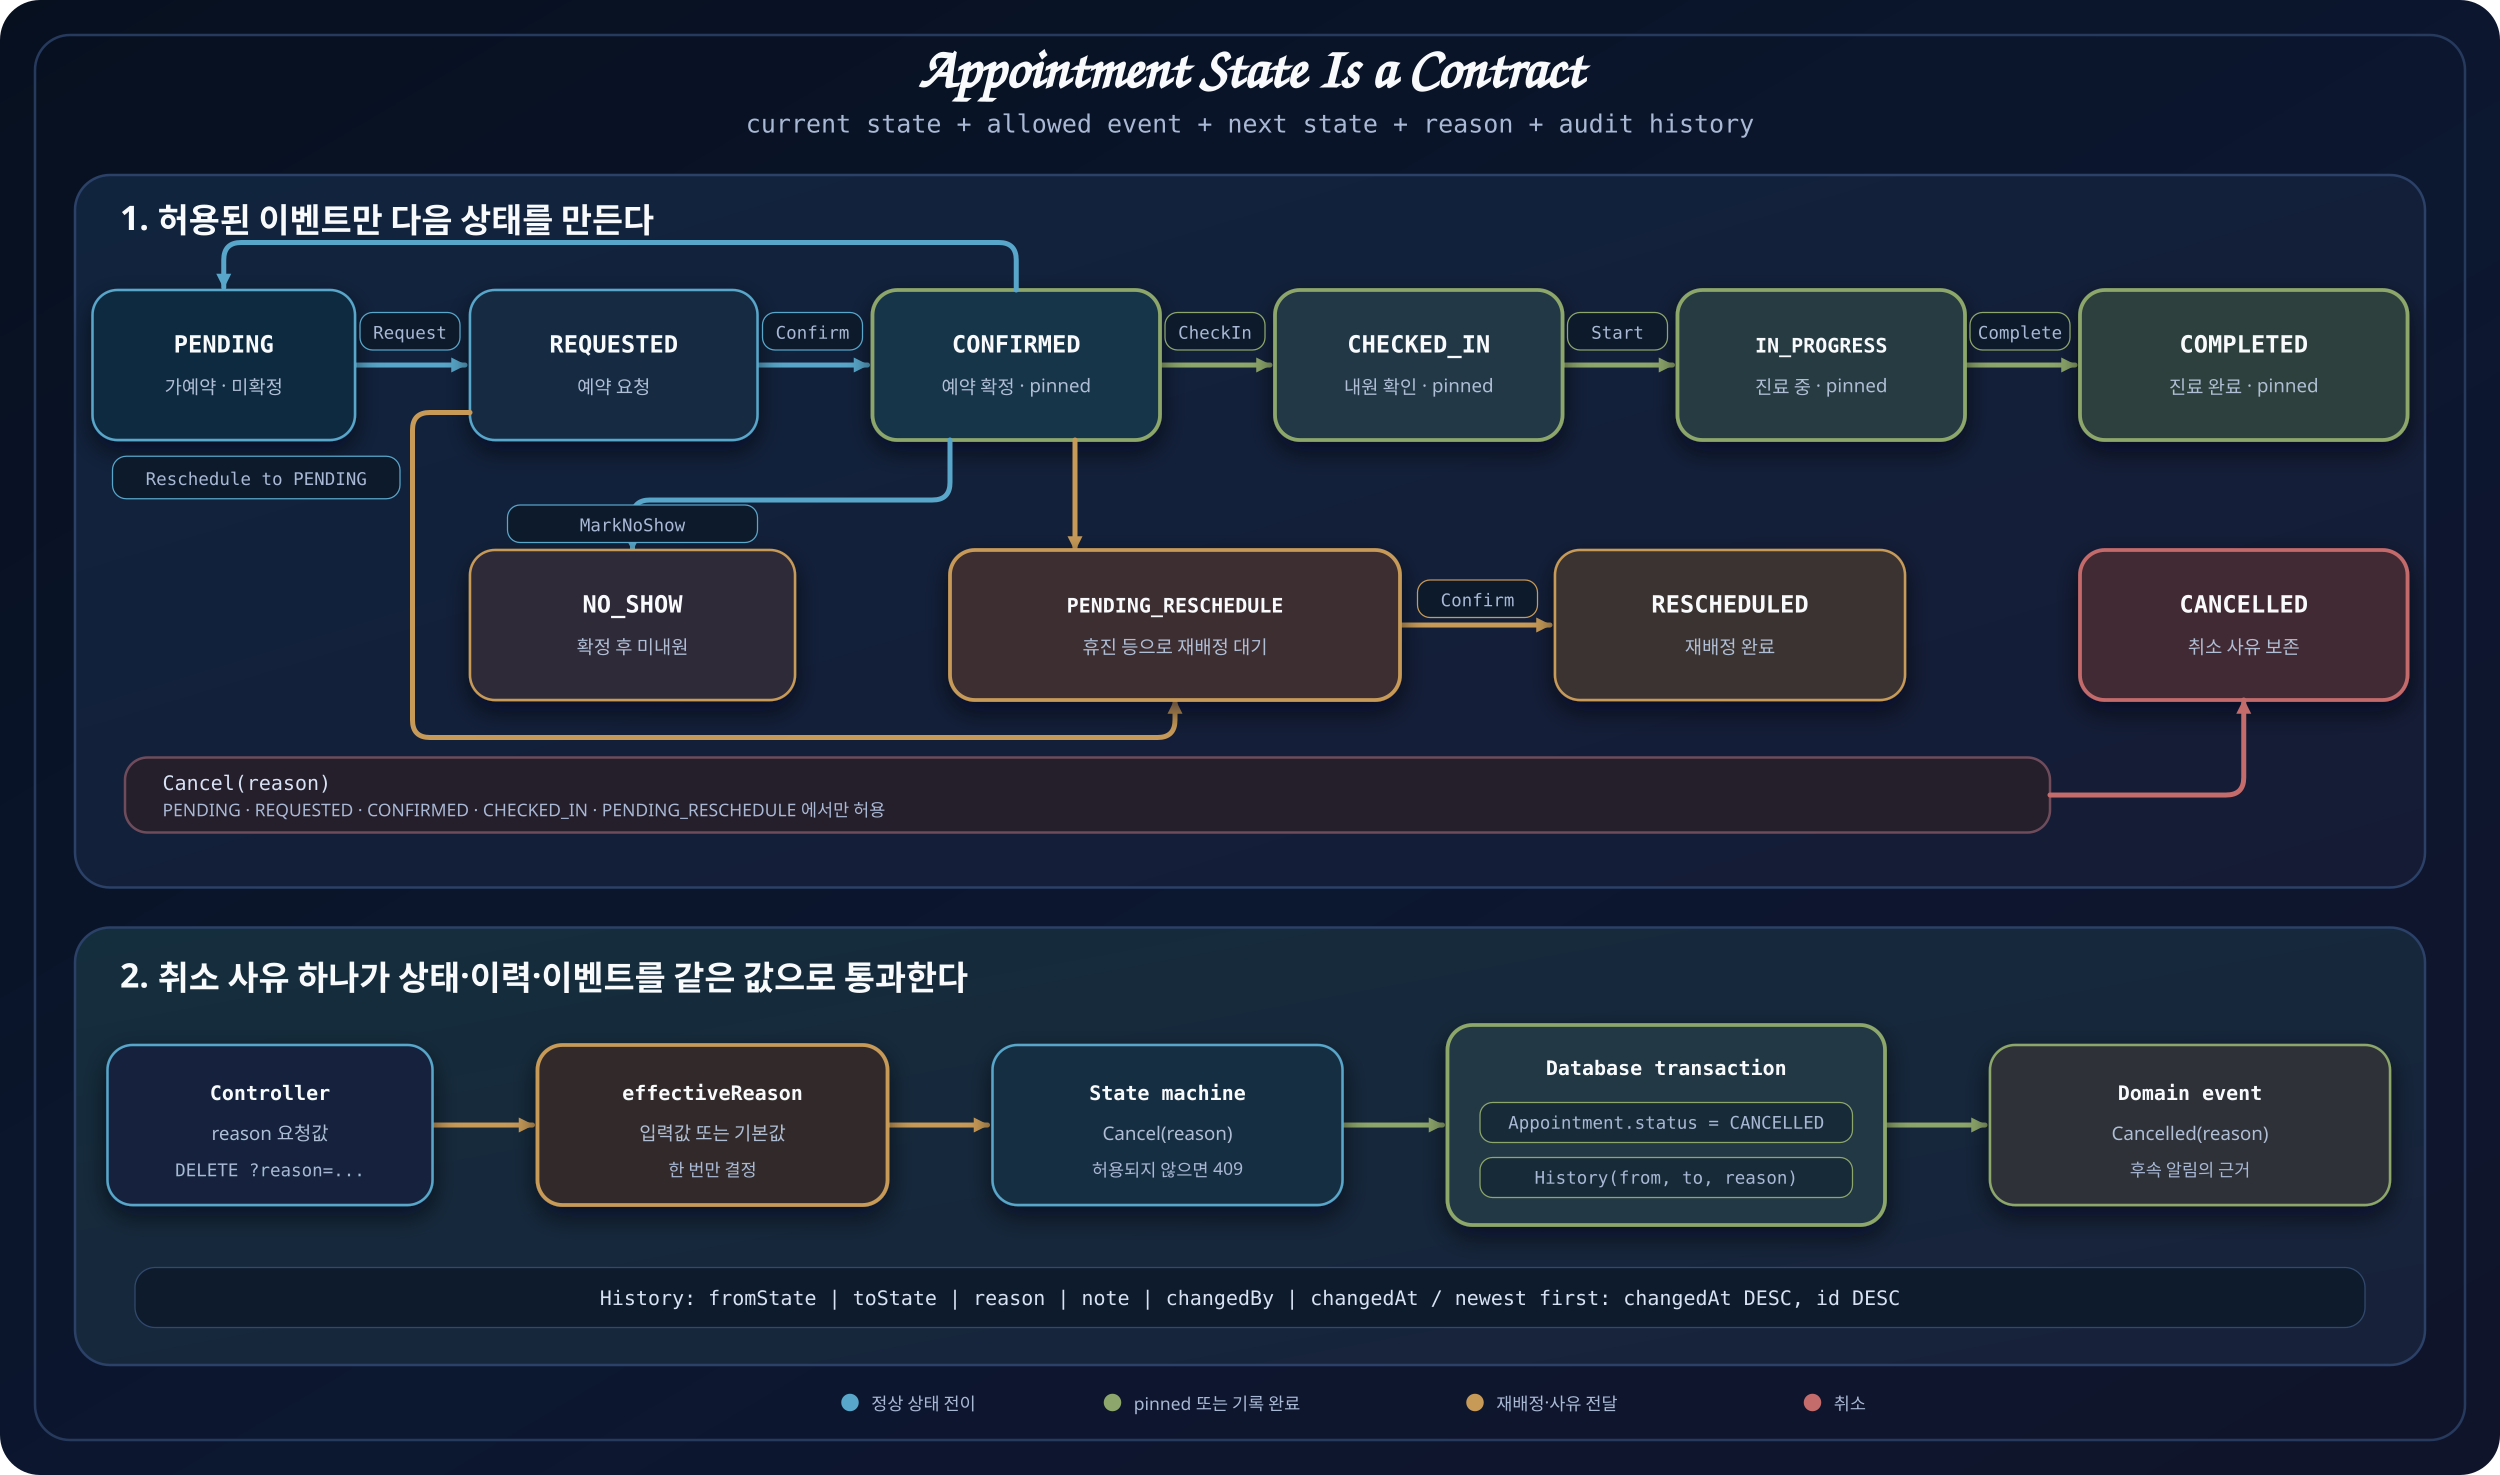
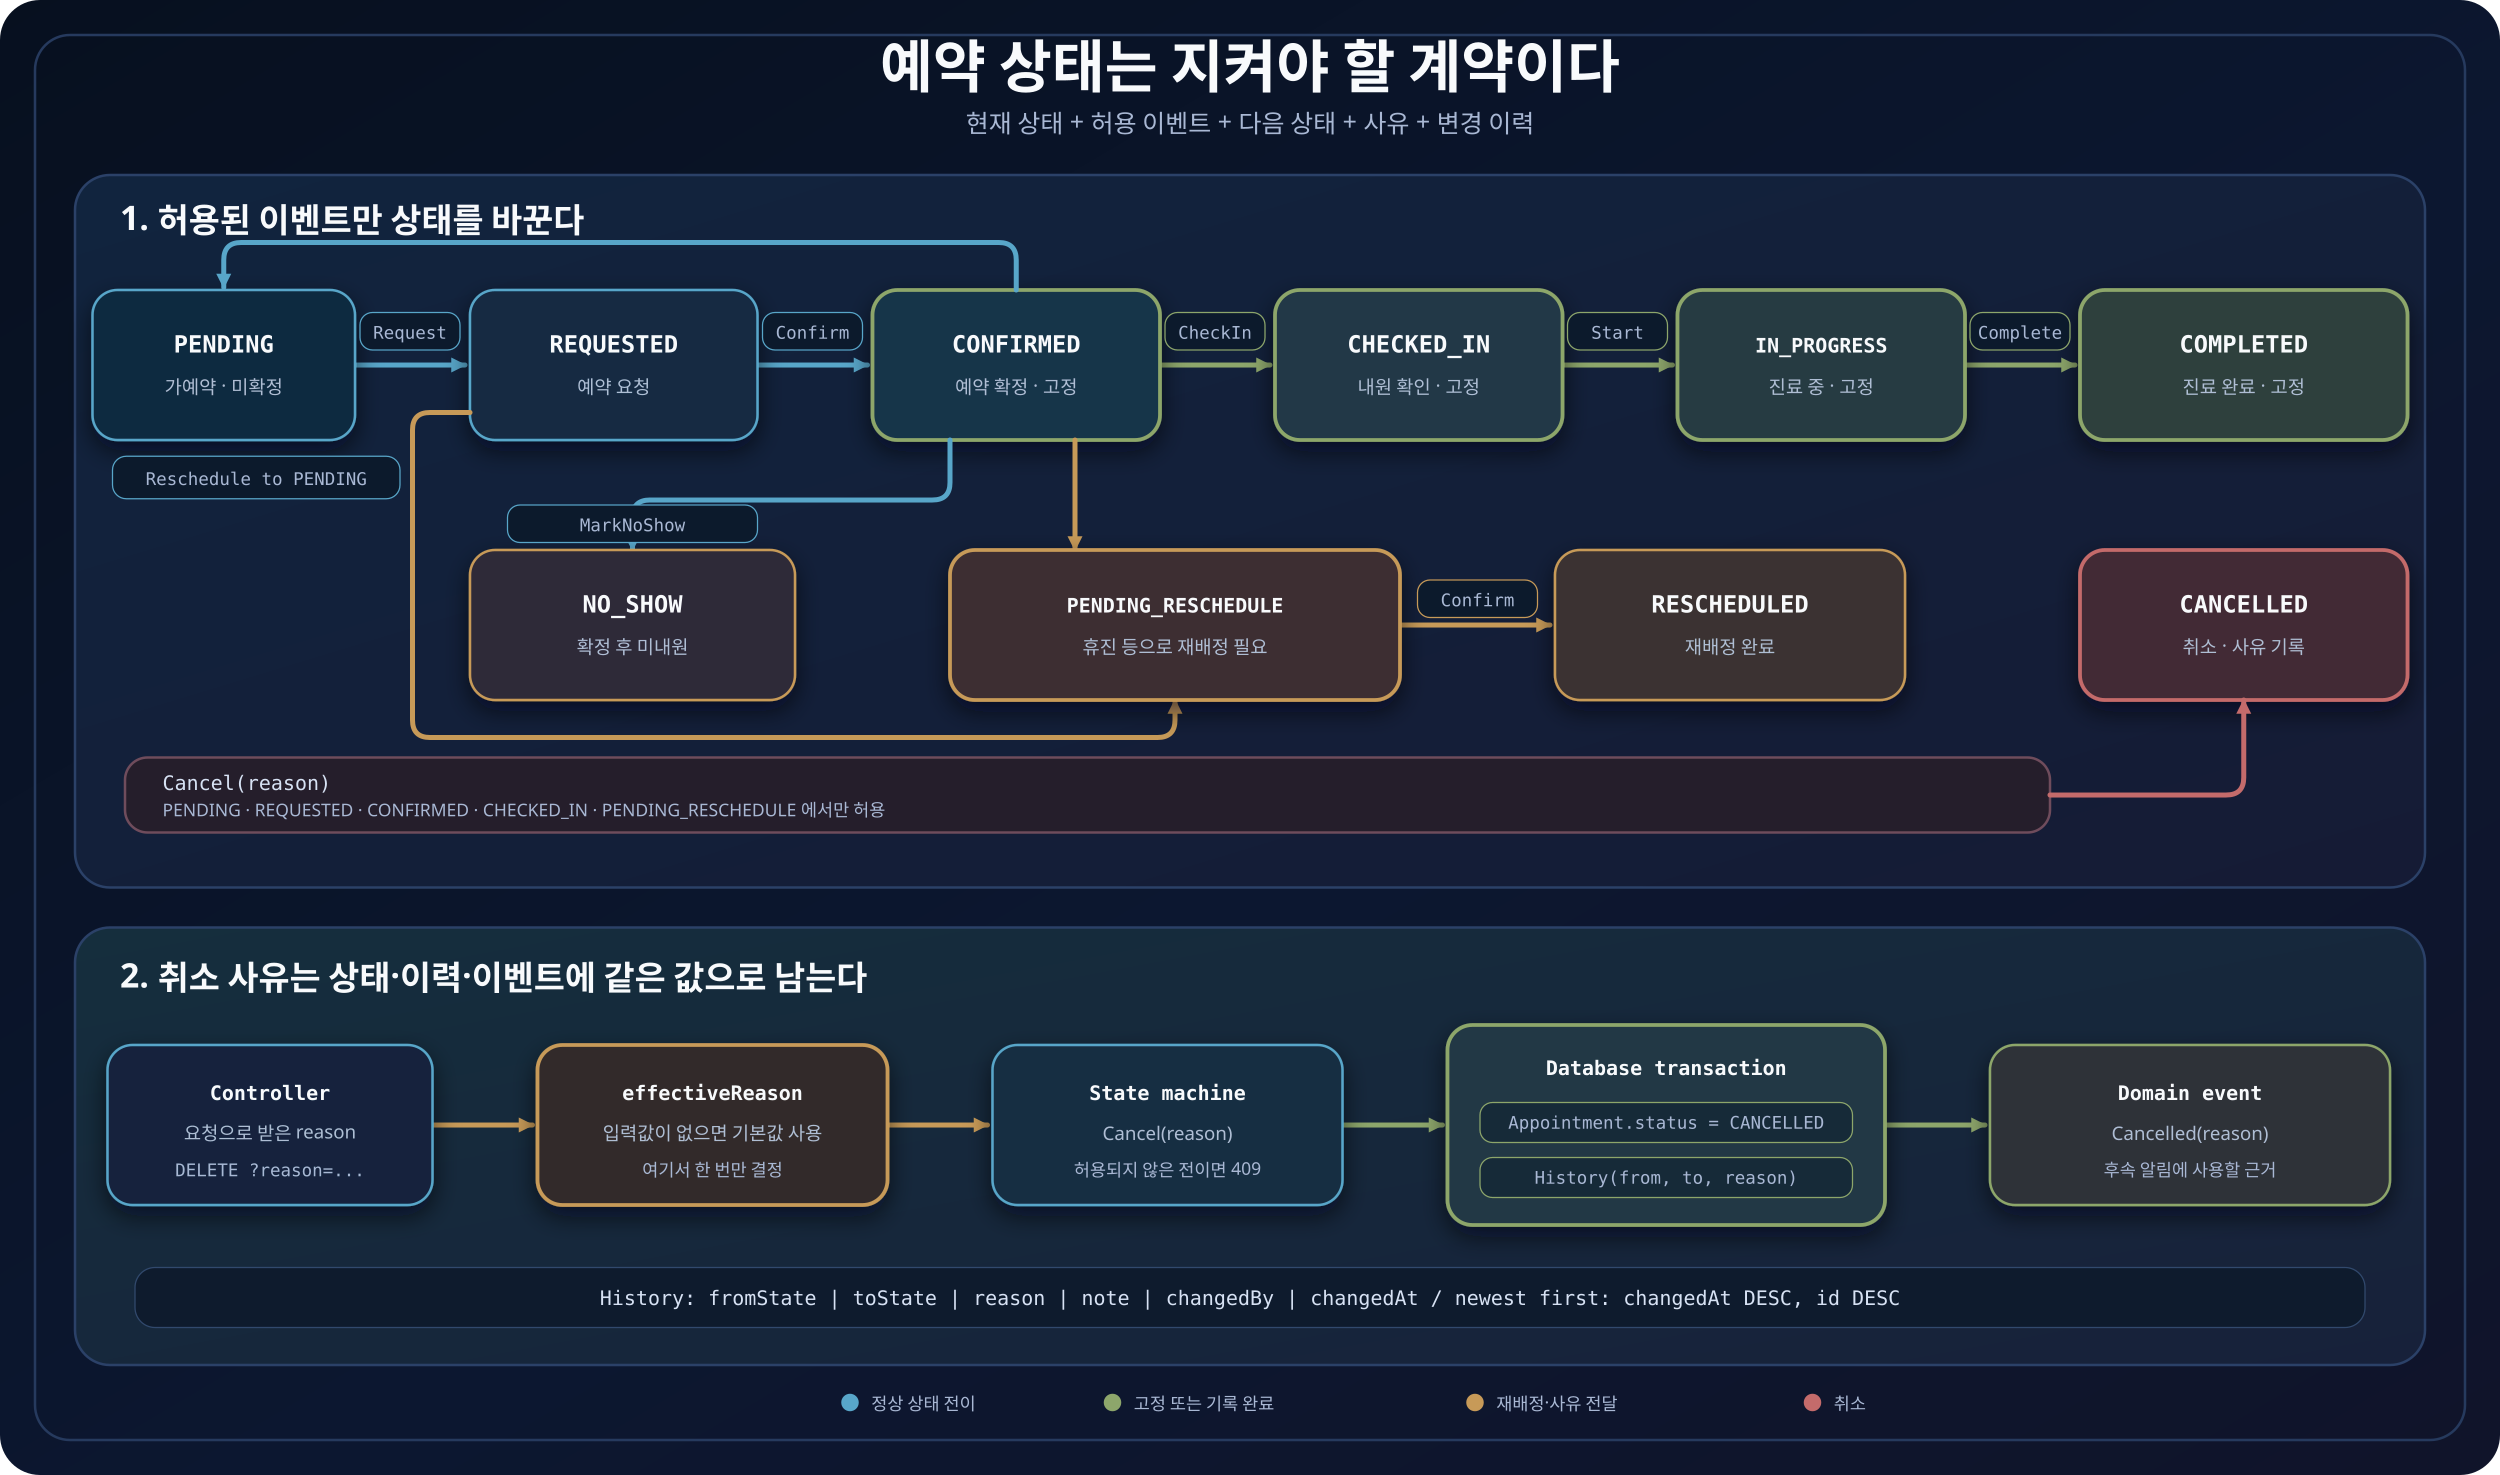
<svg xmlns="http://www.w3.org/2000/svg" width="2000" height="1180" viewBox="0 0 2000 1180" role="img" aria-labelledby="title desc">
  <defs>
    <linearGradient id="canvas" x1="0" y1="0" x2="1" y2="1">
      <stop offset="0" stop-color="#07101f" />
      <stop offset="0.55" stop-color="#0c1730" />
      <stop offset="1" stop-color="#10142a" />
    </linearGradient>
    <linearGradient id="machineFill" x1="0" y1="0" x2="1" y2="1">
      <stop offset="0" stop-color="#11243e" />
      <stop offset="1" stop-color="#151b35" />
    </linearGradient>
    <linearGradient id="historyFill" x1="0" y1="0" x2="1" y2="1">
      <stop offset="0" stop-color="#152e3d" />
      <stop offset="1" stop-color="#17213a" />
    </linearGradient>
    <filter id="shadow" x="-20%" y="-20%" width="140%" height="150%">
      <feDropShadow dx="0" dy="8" stdDeviation="10" flood-color="#020617" flood-opacity="0.6" />
    </filter>
    <marker id="arrowBlue" markerWidth="14" markerHeight="14" refX="12" refY="7" orient="auto" markerUnits="userSpaceOnUse">
      <path d="M 1 1 L 13 7 L 1 13 Z" fill="#58a6c9" />
    </marker>
    <marker id="arrowGreen" markerWidth="14" markerHeight="14" refX="12" refY="7" orient="auto" markerUnits="userSpaceOnUse">
      <path d="M 1 1 L 13 7 L 1 13 Z" fill="#8da66b" />
    </marker>
    <marker id="arrowAmber" markerWidth="14" markerHeight="14" refX="12" refY="7" orient="auto" markerUnits="userSpaceOnUse">
      <path d="M 1 1 L 13 7 L 1 13 Z" fill="#c79a58" />
    </marker>
    <marker id="arrowRed" markerWidth="14" markerHeight="14" refX="12" refY="7" orient="auto" markerUnits="userSpaceOnUse">
      <path d="M 1 1 L 13 7 L 1 13 Z" fill="#c46b6b" />
    </marker>
    <style>
-       .title { font-family: 'Architects Daughter', cursive; font-size: 46px; font-weight: 700; fill: #f8fafc; }
-       .subtitle { font-family: 'Comic Mono', monospace; font-size: 20px; fill: #a9b8d4; }
-       .panel-title { font-family: 'Noto Sans KR', sans-serif; font-size: 27px; font-weight: 700; fill: #f8fafc; }
-       .state { font-family: 'Comic Mono', monospace; font-size: 19px; font-weight: 700; fill: #f8fafc; }
-       .state-small { font-family: 'Comic Mono', monospace; font-size: 16px; font-weight: 700; fill: #f8fafc; }
-       .label { font-family: 'Comic Mono', 'Noto Sans KR', monospace; font-size: 16px; fill: #d7e2f4; }
-       .small { font-family: 'Comic Mono', 'Noto Sans KR', monospace; font-size: 14px; fill: #a9b8d4; }
-       .small-ko { font-family: 'Noto Sans KR', sans-serif; font-size: 14px; fill: #a9b8d4; }
-       .ko { font-family: 'Noto Sans KR', sans-serif; font-size: 15px; fill: #afbed4; }
+       .title { font-family: 'goorm Sans', sans-serif; font-size: 46px; font-weight: 700; fill: #f8fafc; }
+       .subtitle { font-family: 'goorm Sans', sans-serif; font-size: 20px; fill: #a9b8d4; }
+       .panel-title { font-family: 'goorm Sans', sans-serif; font-size: 27px; font-weight: 700; fill: #f8fafc; }
+       .state { font-family: 'goorm Sans Code', 'goorm Sans', monospace; font-size: 19px; font-weight: 700; fill: #f8fafc; }
+       .state-small { font-family: 'goorm Sans Code', 'goorm Sans', monospace; font-size: 16px; font-weight: 700; fill: #f8fafc; }
+       .label { font-family: 'goorm Sans Code', 'goorm Sans', monospace; font-size: 16px; fill: #d7e2f4; }
+       .small { font-family: 'goorm Sans Code', 'goorm Sans', monospace; font-size: 14px; fill: #a9b8d4; }
+       .small-ko { font-family: 'goorm Sans', sans-serif; font-size: 14px; fill: #a9b8d4; }
+       .ko { font-family: 'goorm Sans', sans-serif; font-size: 15px; fill: #afbed4; }
      .connector { fill: none; stroke-linecap: round; stroke-linejoin: round; stroke-width: 4; }
      .normal { stroke: #58a6c9; marker-end: url(#arrowBlue); }
      .accepted { stroke: #8da66b; marker-end: url(#arrowGreen); }
      .reason { stroke: #c79a58; marker-end: url(#arrowAmber); }
      .cancel { stroke: #c46b6b; marker-end: url(#arrowRed); }
    </style>
  </defs>
  <rect width="2000" height="1180" rx="32" fill="url(#canvas)" />
  <rect x="28" y="28" width="1944" height="1124" rx="28" fill="none" stroke="#263a5e" stroke-width="2" />
-   <text class="title" x="1000" y="70" text-anchor="middle">Appointment State Is a Contract</text>
-   <text class="subtitle" x="1000" y="106" text-anchor="middle">current state + allowed event + next state + reason + audit history</text>
+   <text class="title" x="1000" y="70" text-anchor="middle">예약 상태는 지켜야 할 계약이다</text>
+   <text class="subtitle" x="1000" y="106" text-anchor="middle">현재 상태 + 허용 이벤트 + 다음 상태 + 사유 + 변경 이력</text>
  <g>
    <rect x="60" y="140" width="1880" height="570" rx="28" fill="url(#machineFill)" stroke="#2b4168" stroke-width="2" />
-     <text class="panel-title" x="96" y="184">1. 허용된 이벤트만 다음 상태를 만든다</text>
+     <text class="panel-title" x="96" y="184">1. 허용된 이벤트만 상태를 바꾼다</text>
    <path class="connector normal" data-connector="pending-requested" d="M 284 292 H 372" />
    <path class="connector normal" data-connector="requested-confirmed" d="M 606 292 H 694" />
    <path class="connector accepted" data-connector="confirmed-checked-in" d="M 928 292 H 1016" />
    <path class="connector accepted" data-connector="checked-in-progress" d="M 1250 292 H 1338" />
    <path class="connector accepted" data-connector="progress-completed" d="M 1572 292 H 1660" />
    <g filter="url(#shadow)">
      <rect class="card" x="74" y="232" width="210" height="120" rx="20" fill="#102a40" stroke="#58a6c9" stroke-width="2" />
      <text class="state" x="179" y="282" text-anchor="middle">PENDING</text>
      <text class="ko" x="179" y="315" text-anchor="middle">가예약 · 미확정</text>
    </g>
    <g filter="url(#shadow)">
      <rect class="card" x="376" y="232" width="230" height="120" rx="20" fill="#122a43" stroke="#58a6c9" stroke-width="2" />
      <text class="state" x="491" y="282" text-anchor="middle">REQUESTED</text>
      <text class="ko" x="491" y="315" text-anchor="middle">예약 요청</text>
    </g>
    <g filter="url(#shadow)">
      <rect class="card" x="698" y="232" width="230" height="120" rx="20" fill="#18344a" stroke="#8da66b" stroke-width="3" />
      <text class="state" x="813" y="282" text-anchor="middle">CONFIRMED</text>
-       <text class="ko" x="813" y="315" text-anchor="middle">예약 확정 · pinned</text>
+       <text class="ko" x="813" y="315" text-anchor="middle">예약 확정 · 고정</text>
    </g>
    <g filter="url(#shadow)">
      <rect class="card" x="1020" y="232" width="230" height="120" rx="20" fill="#203747" stroke="#8da66b" stroke-width="3" />
      <text class="state" x="1135" y="282" text-anchor="middle">CHECKED_IN</text>
-       <text class="ko" x="1135" y="315" text-anchor="middle">내원 확인 · pinned</text>
+       <text class="ko" x="1135" y="315" text-anchor="middle">내원 확인 · 고정</text>
    </g>
    <g filter="url(#shadow)">
      <rect class="card" x="1342" y="232" width="230" height="120" rx="20" fill="#273b43" stroke="#8da66b" stroke-width="3" />
      <text class="state-small" x="1457" y="282" text-anchor="middle">IN_PROGRESS</text>
-       <text class="ko" x="1457" y="315" text-anchor="middle">진료 중 · pinned</text>
+       <text class="ko" x="1457" y="315" text-anchor="middle">진료 중 · 고정</text>
    </g>
    <g filter="url(#shadow)">
      <rect class="card" x="1664" y="232" width="262" height="120" rx="20" fill="#2e403d" stroke="#8da66b" stroke-width="3" />
      <text class="state" x="1795" y="282" text-anchor="middle">COMPLETED</text>
-       <text class="ko" x="1795" y="315" text-anchor="middle">진료 완료 · pinned</text>
+       <text class="ko" x="1795" y="315" text-anchor="middle">진료 완료 · 고정</text>
    </g>
    <g>
      <rect x="288" y="250" width="80" height="30" rx="10" fill="#0c1a2c" stroke="#58a6c9" />
      <text class="small" x="328" y="271" text-anchor="middle">Request</text>
      <rect x="610" y="250" width="80" height="30" rx="10" fill="#0c1a2c" stroke="#58a6c9" />
      <text class="small" x="650" y="271" text-anchor="middle">Confirm</text>
      <rect x="932" y="250" width="80" height="30" rx="10" fill="#0c1a2c" stroke="#8da66b" />
      <text class="small" x="972" y="271" text-anchor="middle">CheckIn</text>
      <rect x="1254" y="250" width="80" height="30" rx="10" fill="#0c1a2c" stroke="#8da66b" />
      <text class="small" x="1294" y="271" text-anchor="middle">Start</text>
      <rect x="1576" y="250" width="80" height="30" rx="10" fill="#0c1a2c" stroke="#8da66b" />
      <text class="small" x="1616" y="271" text-anchor="middle">Complete</text>
    </g>
    <path class="connector normal" data-connector="confirmed-no-show" d="M 760 352 V 386 Q 760 400 746 400 H 520 Q 506 400 506 414 V 440" />
    <path class="connector reason" data-connector="requested-reschedule" d="M 376 330 H 344 Q 330 330 330 344 V 576 Q 330 590 344 590 H 926 Q 940 590 940 576 V 560" />
    <path class="connector reason" data-connector="confirmed-reschedule" d="M 860 352 V 440" />
    <path class="connector reason" data-connector="reschedule-confirmed" d="M 1120 500 H 1240" />
    <path class="connector normal" data-connector="confirmed-pending" d="M 813 232 V 208 Q 813 194 799 194 H 193 Q 179 194 179 208 V 230" />
    <g filter="url(#shadow)">
      <rect class="card" x="376" y="440" width="260" height="120" rx="20" fill="#2e2939" stroke="#c79a58" stroke-width="2" />
      <text class="state" x="506" y="490" text-anchor="middle">NO_SHOW</text>
      <text class="ko" x="506" y="523" text-anchor="middle">확정 후 미내원</text>
    </g>
    <g filter="url(#shadow)">
      <rect class="card" x="760" y="440" width="360" height="120" rx="20" fill="#3c2d32" stroke="#c79a58" stroke-width="3" />
      <text class="state-small" x="940" y="490" text-anchor="middle">PENDING_RESCHEDULE</text>
-       <text class="ko" x="940" y="523" text-anchor="middle">휴진 등으로 재배정 대기</text>
+       <text class="ko" x="940" y="523" text-anchor="middle">휴진 등으로 재배정 필요</text>
    </g>
    <g filter="url(#shadow)">
      <rect class="card" x="1244" y="440" width="280" height="120" rx="20" fill="#3a3330" stroke="#c79a58" stroke-width="2" />
      <text class="state" x="1384" y="490" text-anchor="middle">RESCHEDULED</text>
      <text class="ko" x="1384" y="523" text-anchor="middle">재배정 완료</text>
    </g>
    <g filter="url(#shadow)">
      <rect class="card" x="1664" y="440" width="262" height="120" rx="20" fill="#422a34" stroke="#c46b6b" stroke-width="3" />
      <text class="state" x="1795" y="490" text-anchor="middle">CANCELLED</text>
-       <text class="ko" x="1795" y="523" text-anchor="middle">취소 사유 보존</text>
+       <text class="ko" x="1795" y="523" text-anchor="middle">취소 · 사유 기록</text>
    </g>
    <rect x="100" y="606" width="1540" height="60" rx="18" fill="#251e2b" stroke="#6f4c5c" stroke-width="2" />
    <text class="label" x="130" y="632">Cancel(reason)</text>
    <text class="small-ko" x="130" y="653">PENDING · REQUESTED · CONFIRMED · CHECKED_IN · PENDING_RESCHEDULE 에서만 허용</text>
    <path class="connector cancel" data-connector="cancellable-cancelled" d="M 1640 636 H 1781 Q 1795 636 1795 622 V 560" />
    <rect x="90" y="365" width="230" height="34" rx="11" fill="#0c1a2c" stroke="#58a6c9" />
    <text class="small" x="205" y="388" text-anchor="middle">Reschedule to PENDING</text>
    <rect x="406" y="404" width="200" height="30" rx="10" fill="#0c1a2c" stroke="#58a6c9" />
    <text class="small" x="506" y="425" text-anchor="middle">MarkNoShow</text>
    <rect x="1134" y="464" width="96" height="30" rx="10" fill="#0c1a2c" stroke="#c79a58" />
    <text class="small" x="1182" y="485" text-anchor="middle">Confirm</text>
  </g>
  <g>
    <rect x="60" y="742" width="1880" height="350" rx="28" fill="url(#historyFill)" stroke="#2b4168" stroke-width="2" />
-     <text class="panel-title" x="96" y="790">2. 취소 사유 하나가 상태·이력·이벤트를 같은 값으로 통과한다</text>
+     <text class="panel-title" x="96" y="790">2. 취소 사유는 상태·이력·이벤트에 같은 값으로 남는다</text>
    <path class="connector reason" data-connector="controller-reason" d="M 346 900 H 426" />
    <path class="connector reason" data-connector="reason-machine" d="M 710 900 H 790" />
    <path class="connector accepted" data-connector="machine-transaction" d="M 1074 900 H 1154" />
    <path class="connector accepted" data-connector="transaction-event" d="M 1508 900 H 1588" />
    <g filter="url(#shadow)">
      <rect class="card" x="86" y="836" width="260" height="128" rx="20" fill="#12243e" stroke="#58a6c9" stroke-width="2" />
      <text class="state-small" x="216" y="880" text-anchor="middle">Controller</text>
-       <text class="ko" x="216" y="912" text-anchor="middle">reason 요청값</text>
+       <text class="ko" x="216" y="912" text-anchor="middle">요청으로 받은 reason</text>
      <text class="small" x="216" y="941" text-anchor="middle">DELETE ?reason=...</text>
    </g>
    <g filter="url(#shadow)">
      <rect class="card" x="430" y="836" width="280" height="128" rx="20" fill="#332c2b" stroke="#c79a58" stroke-width="3" />
      <text class="state-small" x="570" y="880" text-anchor="middle">effectiveReason</text>
-       <text class="ko" x="570" y="912" text-anchor="middle">입력값 또는 기본값</text>
-       <text class="small-ko" x="570" y="941" text-anchor="middle">한 번만 결정</text>
+       <text class="ko" x="570" y="912" text-anchor="middle">입력값이 없으면 기본값 사용</text>
+       <text class="small-ko" x="570" y="941" text-anchor="middle">여기서 한 번만 결정</text>
    </g>
    <g filter="url(#shadow)">
      <rect class="card" x="794" y="836" width="280" height="128" rx="20" fill="#182f43" stroke="#58a6c9" stroke-width="2" />
      <text class="state-small" x="934" y="880" text-anchor="middle">State machine</text>
      <text class="ko" x="934" y="912" text-anchor="middle">Cancel(reason)</text>
-       <text class="small-ko" x="934" y="941" text-anchor="middle">허용되지 않으면 409</text>
+       <text class="small-ko" x="934" y="941" text-anchor="middle">허용되지 않은 전이면 409</text>
    </g>
    <g filter="url(#shadow)">
      <rect class="card" x="1158" y="820" width="350" height="160" rx="20" fill="#213744" stroke="#8da66b" stroke-width="3" />
      <text class="state-small" x="1333" y="860" text-anchor="middle">Database transaction</text>
      <rect x="1184" y="882" width="298" height="32" rx="10" fill="#172a39" stroke="#8da66b" />
      <text class="small" x="1333" y="903" text-anchor="middle">Appointment.status = CANCELLED</text>
      <rect x="1184" y="926" width="298" height="32" rx="10" fill="#172a39" stroke="#8da66b" />
      <text class="small" x="1333" y="947" text-anchor="middle">History(from, to, reason)</text>
    </g>
    <g filter="url(#shadow)">
      <rect class="card" x="1592" y="836" width="320" height="128" rx="20" fill="#2d3038" stroke="#8da66b" stroke-width="2" />
      <text class="state-small" x="1752" y="880" text-anchor="middle">Domain event</text>
      <text class="ko" x="1752" y="912" text-anchor="middle">Cancelled(reason)</text>
-       <text class="small-ko" x="1752" y="941" text-anchor="middle">후속 알림의 근거</text>
+       <text class="small-ko" x="1752" y="941" text-anchor="middle">후속 알림에 사용할 근거</text>
    </g>
    <rect x="108" y="1014" width="1784" height="48" rx="16" fill="#0e1b2d" stroke="#31496d" />
    <text class="label" x="1000" y="1044" text-anchor="middle">History: fromState | toState | reason | note | changedBy | changedAt   /   newest first: changedAt DESC, id DESC</text>
  </g>
  <g>
    <circle cx="680" cy="1122" r="7" fill="#58a6c9" />
    <text class="small-ko" x="697" y="1128">정상 상태 전이</text>
    <circle cx="890" cy="1122" r="7" fill="#8da66b" />
-     <text class="small-ko" x="907" y="1128">pinned 또는 기록 완료</text>
+     <text class="small-ko" x="907" y="1128">고정 또는 기록 완료</text>
    <circle cx="1180" cy="1122" r="7" fill="#c79a58" />
    <text class="small-ko" x="1197" y="1128">재배정·사유 전달</text>
    <circle cx="1450" cy="1122" r="7" fill="#c46b6b" />
    <text class="small-ko" x="1467" y="1128">취소</text>
  </g>
</svg>
